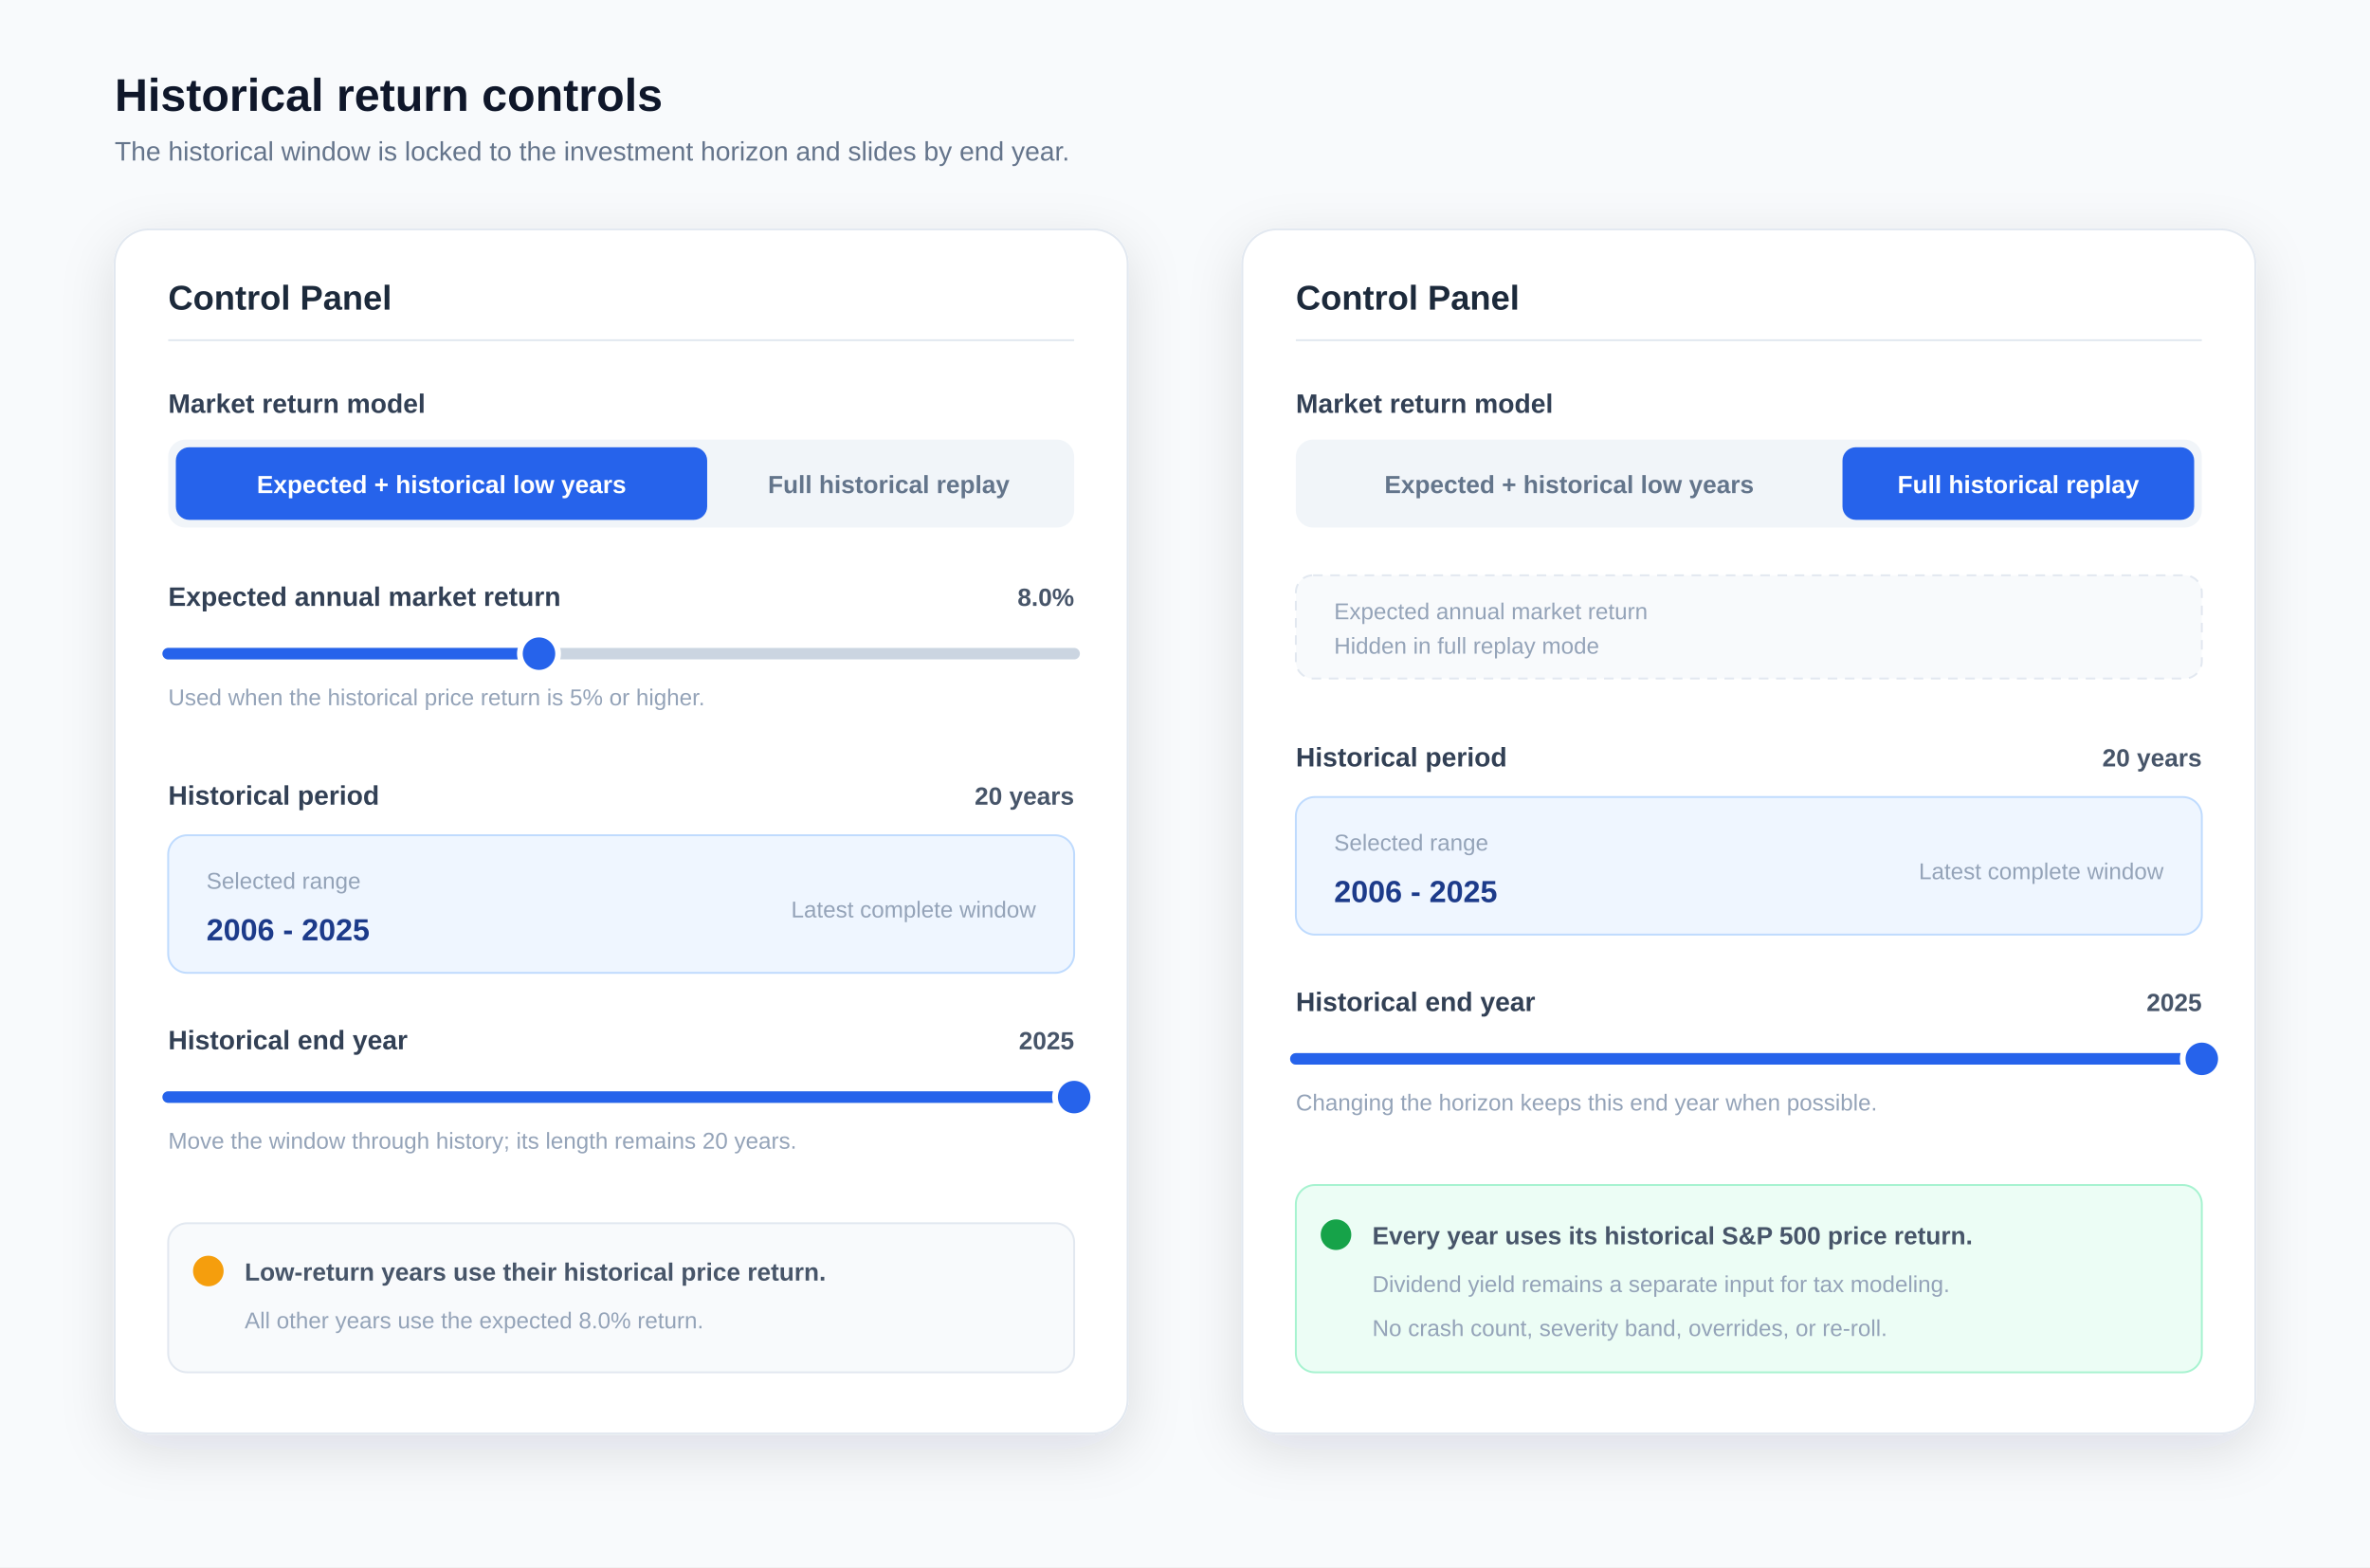
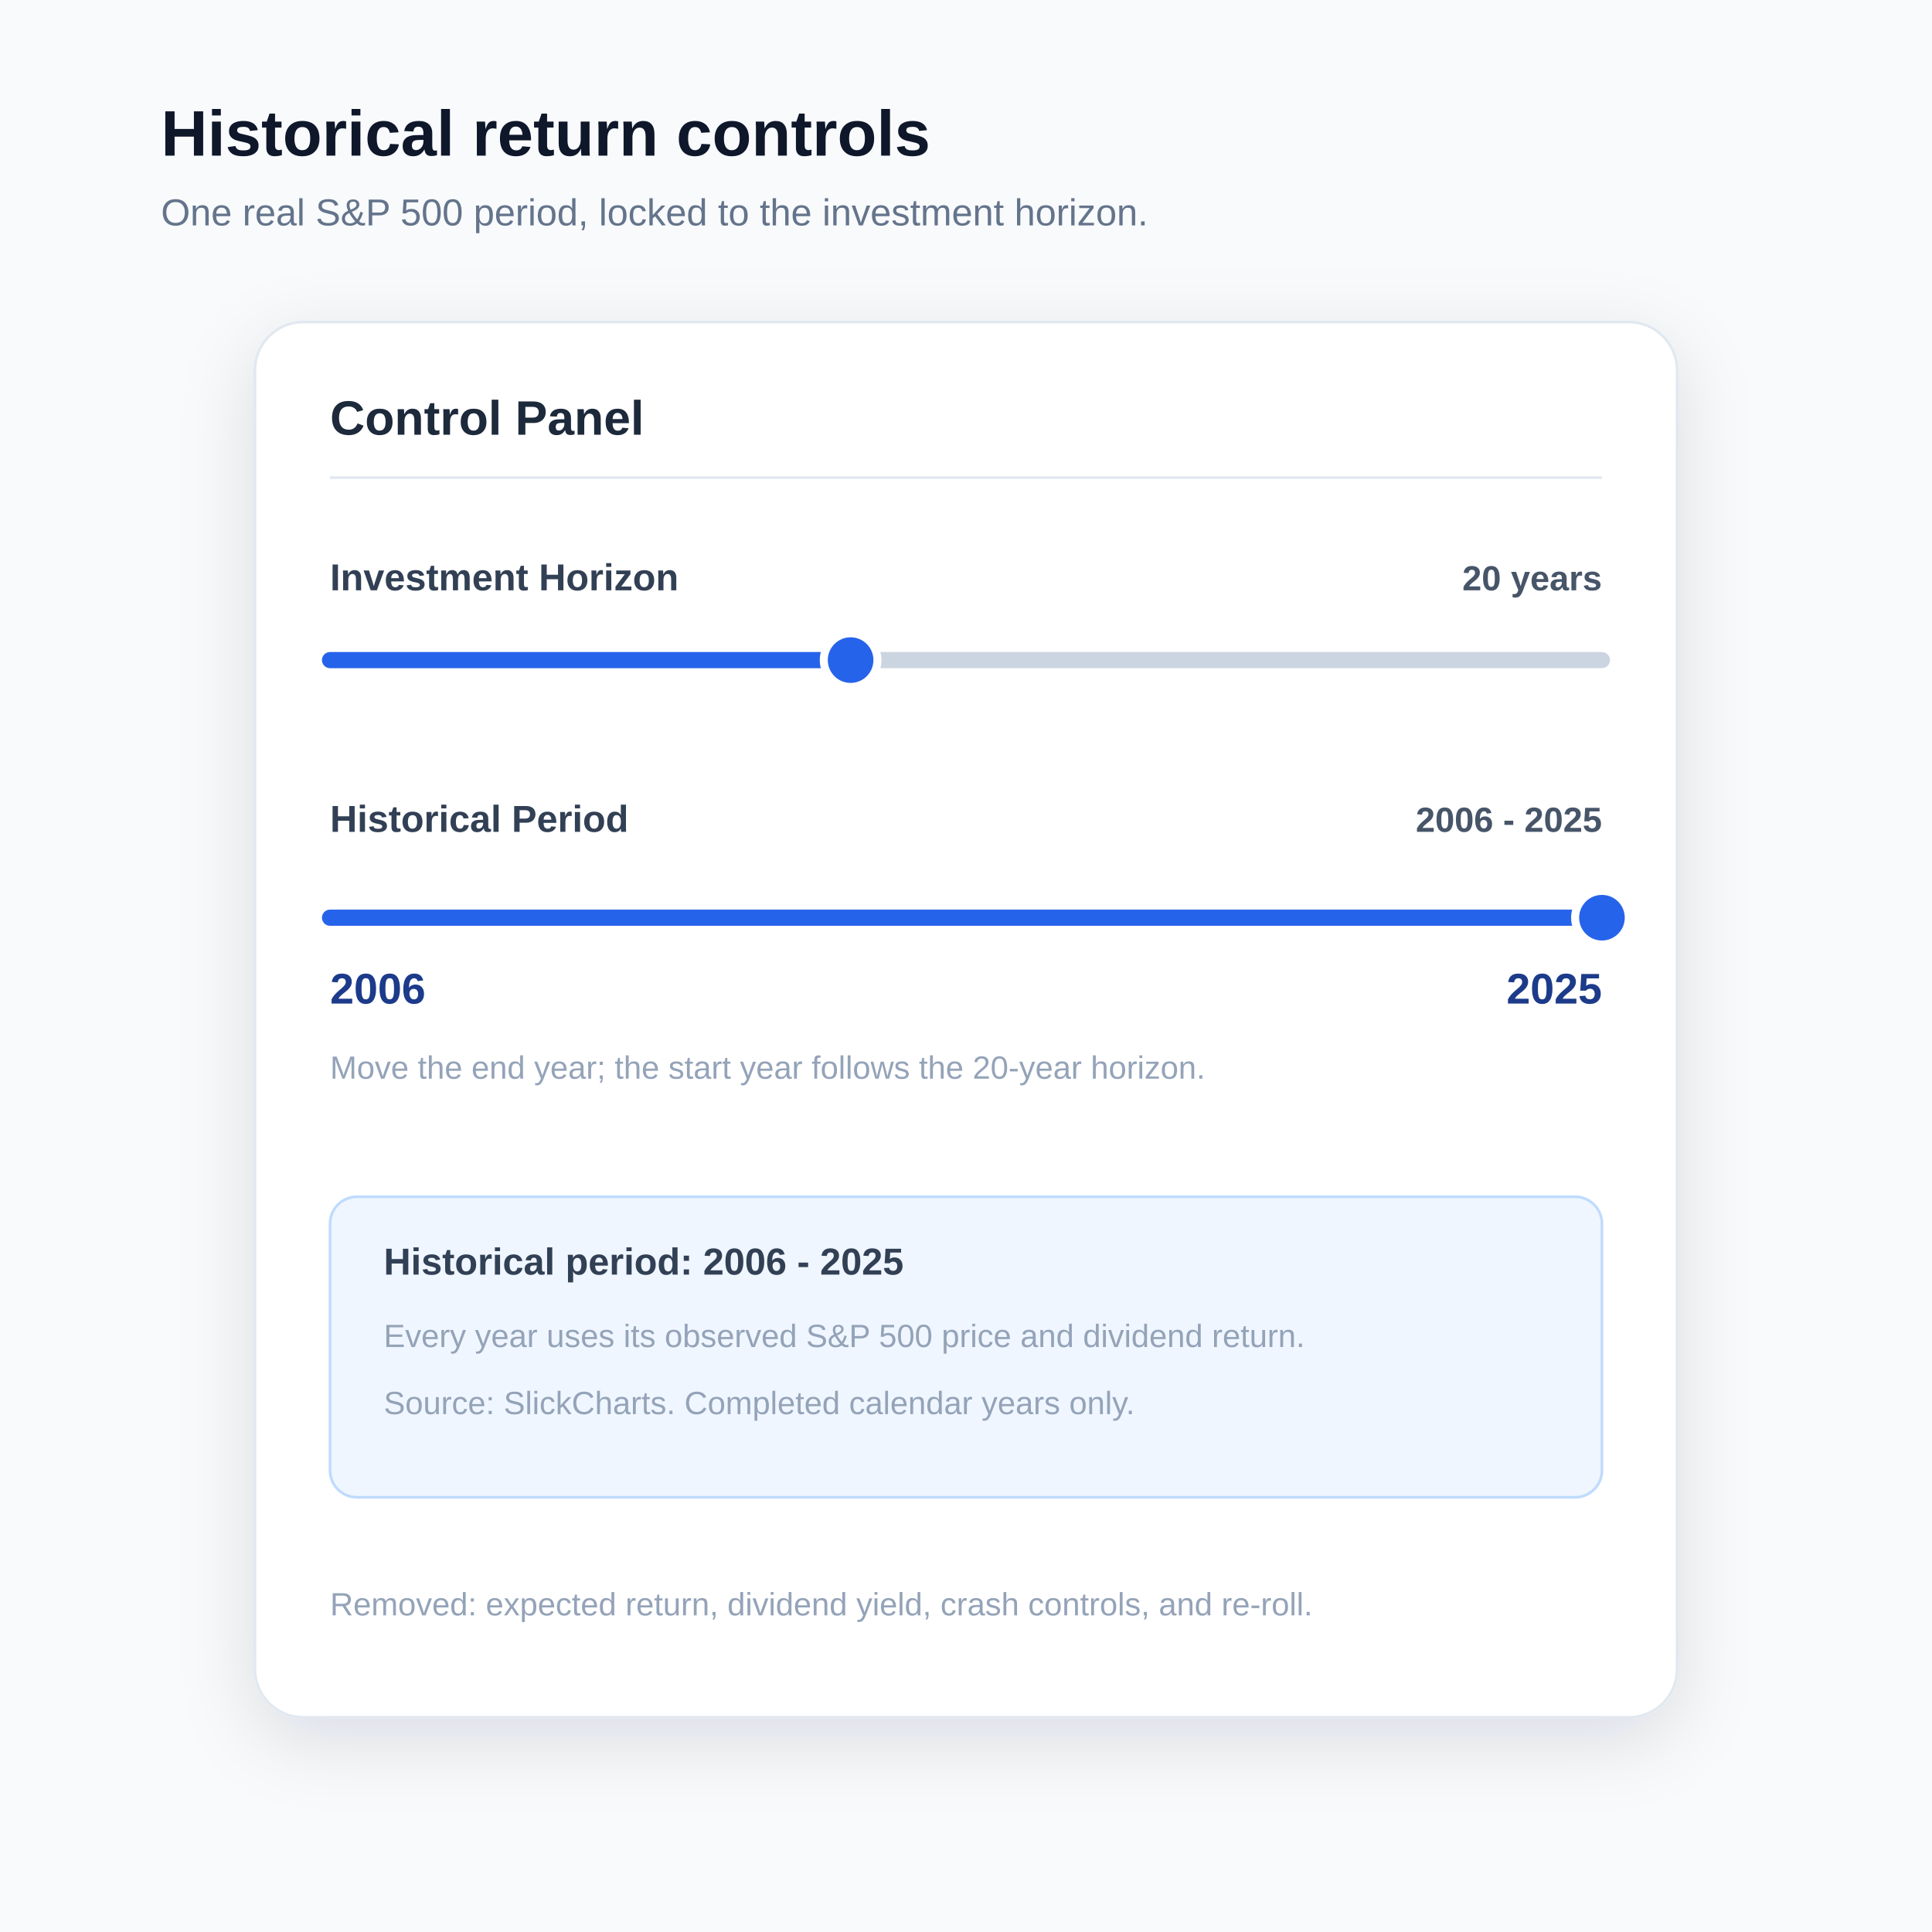
- <svg xmlns="http://www.w3.org/2000/svg" width="1240" height="820" viewBox="0 0 1240 820">
+ <svg xmlns="http://www.w3.org/2000/svg" width="720" height="720" viewBox="0 0 720 720">
  <defs>
    <filter id="shadow" x="-20%" y="-20%" width="140%" height="140%">
      <feDropShadow dx="0" dy="8" stdDeviation="14" flood-color="#0f172a" flood-opacity="0.12" />
    </filter>
    <style>
      .title { font: 700 24px Arial, sans-serif; fill: #0f172a; }
      .subtitle { font: 400 14px Arial, sans-serif; fill: #64748b; }
      .panel-title { font: 700 18px Arial, sans-serif; fill: #1e293b; }
      .label { font: 600 14px Arial, sans-serif; fill: #334155; }
      .value { font: 600 13px Arial, sans-serif; fill: #475569; }
      .hint { font: 400 12px Arial, sans-serif; fill: #94a3b8; }
-       .button { font: 600 13px Arial, sans-serif; }
      .year { font: 700 16px Arial, sans-serif; fill: #1e3a8a; }
    </style>
  </defs>
-   <rect width="1240" height="820" fill="#f8fafc" />
+   <rect width="720" height="720" fill="#f8fafc" />
  <text x="60" y="58" class="title">Historical return controls</text>
-   <text x="60" y="84" class="subtitle">The historical window is locked to the investment horizon and slides by end year.</text>
-   <g transform="translate(60 120)" filter="url(#shadow)">
-     <rect width="530" height="630" rx="18" fill="#ffffff" stroke="#e2e8f0" />
+   <text x="60" y="84" class="subtitle">One real S&amp;P 500 period, locked to the investment horizon.</text>
+   <g transform="translate(95 120)" filter="url(#shadow)">
+     <rect width="530" height="520" rx="18" fill="#ffffff" stroke="#e2e8f0" />
    <text x="28" y="42" class="panel-title">Control Panel</text>
    <line x1="28" y1="58" x2="502" y2="58" stroke="#e2e8f0" />
-     <text x="28" y="96" class="label">Market return model</text>
-     <rect x="28" y="110" width="474" height="46" rx="9" fill="#f1f5f9" />
-     <rect x="32" y="114" width="278" height="38" rx="7" fill="#2563eb" />
-     <text x="171" y="138" text-anchor="middle" class="button" fill="#ffffff">Expected + historical low years</text>
-     <text x="405" y="138" text-anchor="middle" class="button" fill="#64748b">Full historical replay</text>
-     <text x="28" y="197" class="label">Expected annual market return</text>
-     <text x="502" y="197" text-anchor="end" class="value">8.0%</text>
+     <text x="28" y="100" class="label">Investment Horizon</text>
+     <text x="502" y="100" text-anchor="end" class="value">20 years</text>
+     <line x1="28" y1="126" x2="502" y2="126" stroke="#cbd5e1" stroke-width="6" stroke-linecap="round" />
+     <line x1="28" y1="126" x2="222" y2="126" stroke="#2563eb" stroke-width="6" stroke-linecap="round" />
+     <circle cx="222" cy="126" r="10" fill="#2563eb" stroke="#ffffff" stroke-width="3" />
+     <text x="28" y="190" class="label">Historical Period</text>
+     <text x="502" y="190" text-anchor="end" class="value">2006 - 2025</text>
    <line x1="28" y1="222" x2="502" y2="222" stroke="#cbd5e1" stroke-width="6" stroke-linecap="round" />
-     <line x1="28" y1="222" x2="222" y2="222" stroke="#2563eb" stroke-width="6" stroke-linecap="round" />
-     <circle cx="222" cy="222" r="10" fill="#2563eb" stroke="#ffffff" stroke-width="3" />
-     <text x="28" y="249" class="hint">Used when the historical price return is 5% or higher.</text>
-     <text x="28" y="301" class="label">Historical period</text>
-     <text x="502" y="301" text-anchor="end" class="value">20 years</text>
-     <rect x="28" y="317" width="474" height="72" rx="10" fill="#eff6ff" stroke="#bfdbfe" />
-     <text x="48" y="345" class="hint">Selected range</text>
-     <text x="48" y="372" class="year">2006 - 2025</text>
-     <text x="482" y="360" text-anchor="end" class="hint">Latest complete window</text>
-     <text x="28" y="429" class="label">Historical end year</text>
-     <text x="502" y="429" text-anchor="end" class="value">2025</text>
-     <line x1="28" y1="454" x2="502" y2="454" stroke="#cbd5e1" stroke-width="6" stroke-linecap="round" />
-     <line x1="28" y1="454" x2="502" y2="454" stroke="#2563eb" stroke-width="6" stroke-linecap="round" />
-     <circle cx="502" cy="454" r="10" fill="#2563eb" stroke="#ffffff" stroke-width="3" />
-     <text x="28" y="481" class="hint">Move the window through history; its length remains 20 years.</text>
-     <rect x="28" y="520" width="474" height="78" rx="10" fill="#f8fafc" stroke="#e2e8f0" />
-     <circle cx="49" cy="545" r="8" fill="#f59e0b" />
-     <text x="68" y="550" class="value">Low-return years use their historical price return.</text>
-     <text x="68" y="575" class="hint">All other years use the expected 8.0% return.</text>
-   </g>
-   <g transform="translate(650 120)" filter="url(#shadow)">
-     <rect width="530" height="630" rx="18" fill="#ffffff" stroke="#e2e8f0" />
-     <text x="28" y="42" class="panel-title">Control Panel</text>
-     <line x1="28" y1="58" x2="502" y2="58" stroke="#e2e8f0" />
-     <text x="28" y="96" class="label">Market return model</text>
-     <rect x="28" y="110" width="474" height="46" rx="9" fill="#f1f5f9" />
-     <text x="171" y="138" text-anchor="middle" class="button" fill="#64748b">Expected + historical low years</text>
-     <rect x="314" y="114" width="184" height="38" rx="7" fill="#2563eb" />
-     <text x="406" y="138" text-anchor="middle" class="button" fill="#ffffff">Full historical replay</text>
-     <rect x="28" y="181" width="474" height="54" rx="9" fill="#f8fafc" stroke="#e2e8f0" stroke-dasharray="5 4" />
-     <text x="48" y="204" class="hint">Expected annual market return</text>
-     <text x="48" y="222" class="hint">Hidden in full replay mode</text>
-     <text x="28" y="281" class="label">Historical period</text>
-     <text x="502" y="281" text-anchor="end" class="value">20 years</text>
-     <rect x="28" y="297" width="474" height="72" rx="10" fill="#eff6ff" stroke="#bfdbfe" />
-     <text x="48" y="325" class="hint">Selected range</text>
-     <text x="48" y="352" class="year">2006 - 2025</text>
-     <text x="482" y="340" text-anchor="end" class="hint">Latest complete window</text>
-     <text x="28" y="409" class="label">Historical end year</text>
-     <text x="502" y="409" text-anchor="end" class="value">2025</text>
-     <line x1="28" y1="434" x2="502" y2="434" stroke="#cbd5e1" stroke-width="6" stroke-linecap="round" />
-     <line x1="28" y1="434" x2="502" y2="434" stroke="#2563eb" stroke-width="6" stroke-linecap="round" />
-     <circle cx="502" cy="434" r="10" fill="#2563eb" stroke="#ffffff" stroke-width="3" />
-     <text x="28" y="461" class="hint">Changing the horizon keeps this end year when possible.</text>
-     <rect x="28" y="500" width="474" height="98" rx="10" fill="#ecfdf5" stroke="#a7f3d0" />
-     <circle cx="49" cy="526" r="8" fill="#16a34a" />
-     <text x="68" y="531" class="value">Every year uses its historical S&amp;P 500 price return.</text>
-     <text x="68" y="556" class="hint">Dividend yield remains a separate input for tax modeling.</text>
-     <text x="68" y="579" class="hint">No crash count, severity band, overrides, or re-roll.</text>
+     <line x1="28" y1="222" x2="502" y2="222" stroke="#2563eb" stroke-width="6" stroke-linecap="round" />
+     <circle cx="502" cy="222" r="10" fill="#2563eb" stroke="#ffffff" stroke-width="3" />
+     <text x="28" y="254" class="year">2006</text>
+     <text x="502" y="254" text-anchor="end" class="year">2025</text>
+     <text x="28" y="282" class="hint">Move the end year; the start year follows the 20-year horizon.</text>
+     <rect x="28" y="326" width="474" height="112" rx="10" fill="#eff6ff" stroke="#bfdbfe" />
+     <text x="48" y="355" class="label">Historical period: 2006 - 2025</text>
+     <text x="48" y="382" class="hint">Every year uses its observed S&amp;P 500 price and dividend return.</text>
+     <text x="48" y="407" class="hint">Source: SlickCharts. Completed calendar years only.</text>
+     <text x="28" y="482" class="hint">Removed: expected return, dividend yield, crash controls, and re-roll.</text>
  </g>
</svg>
